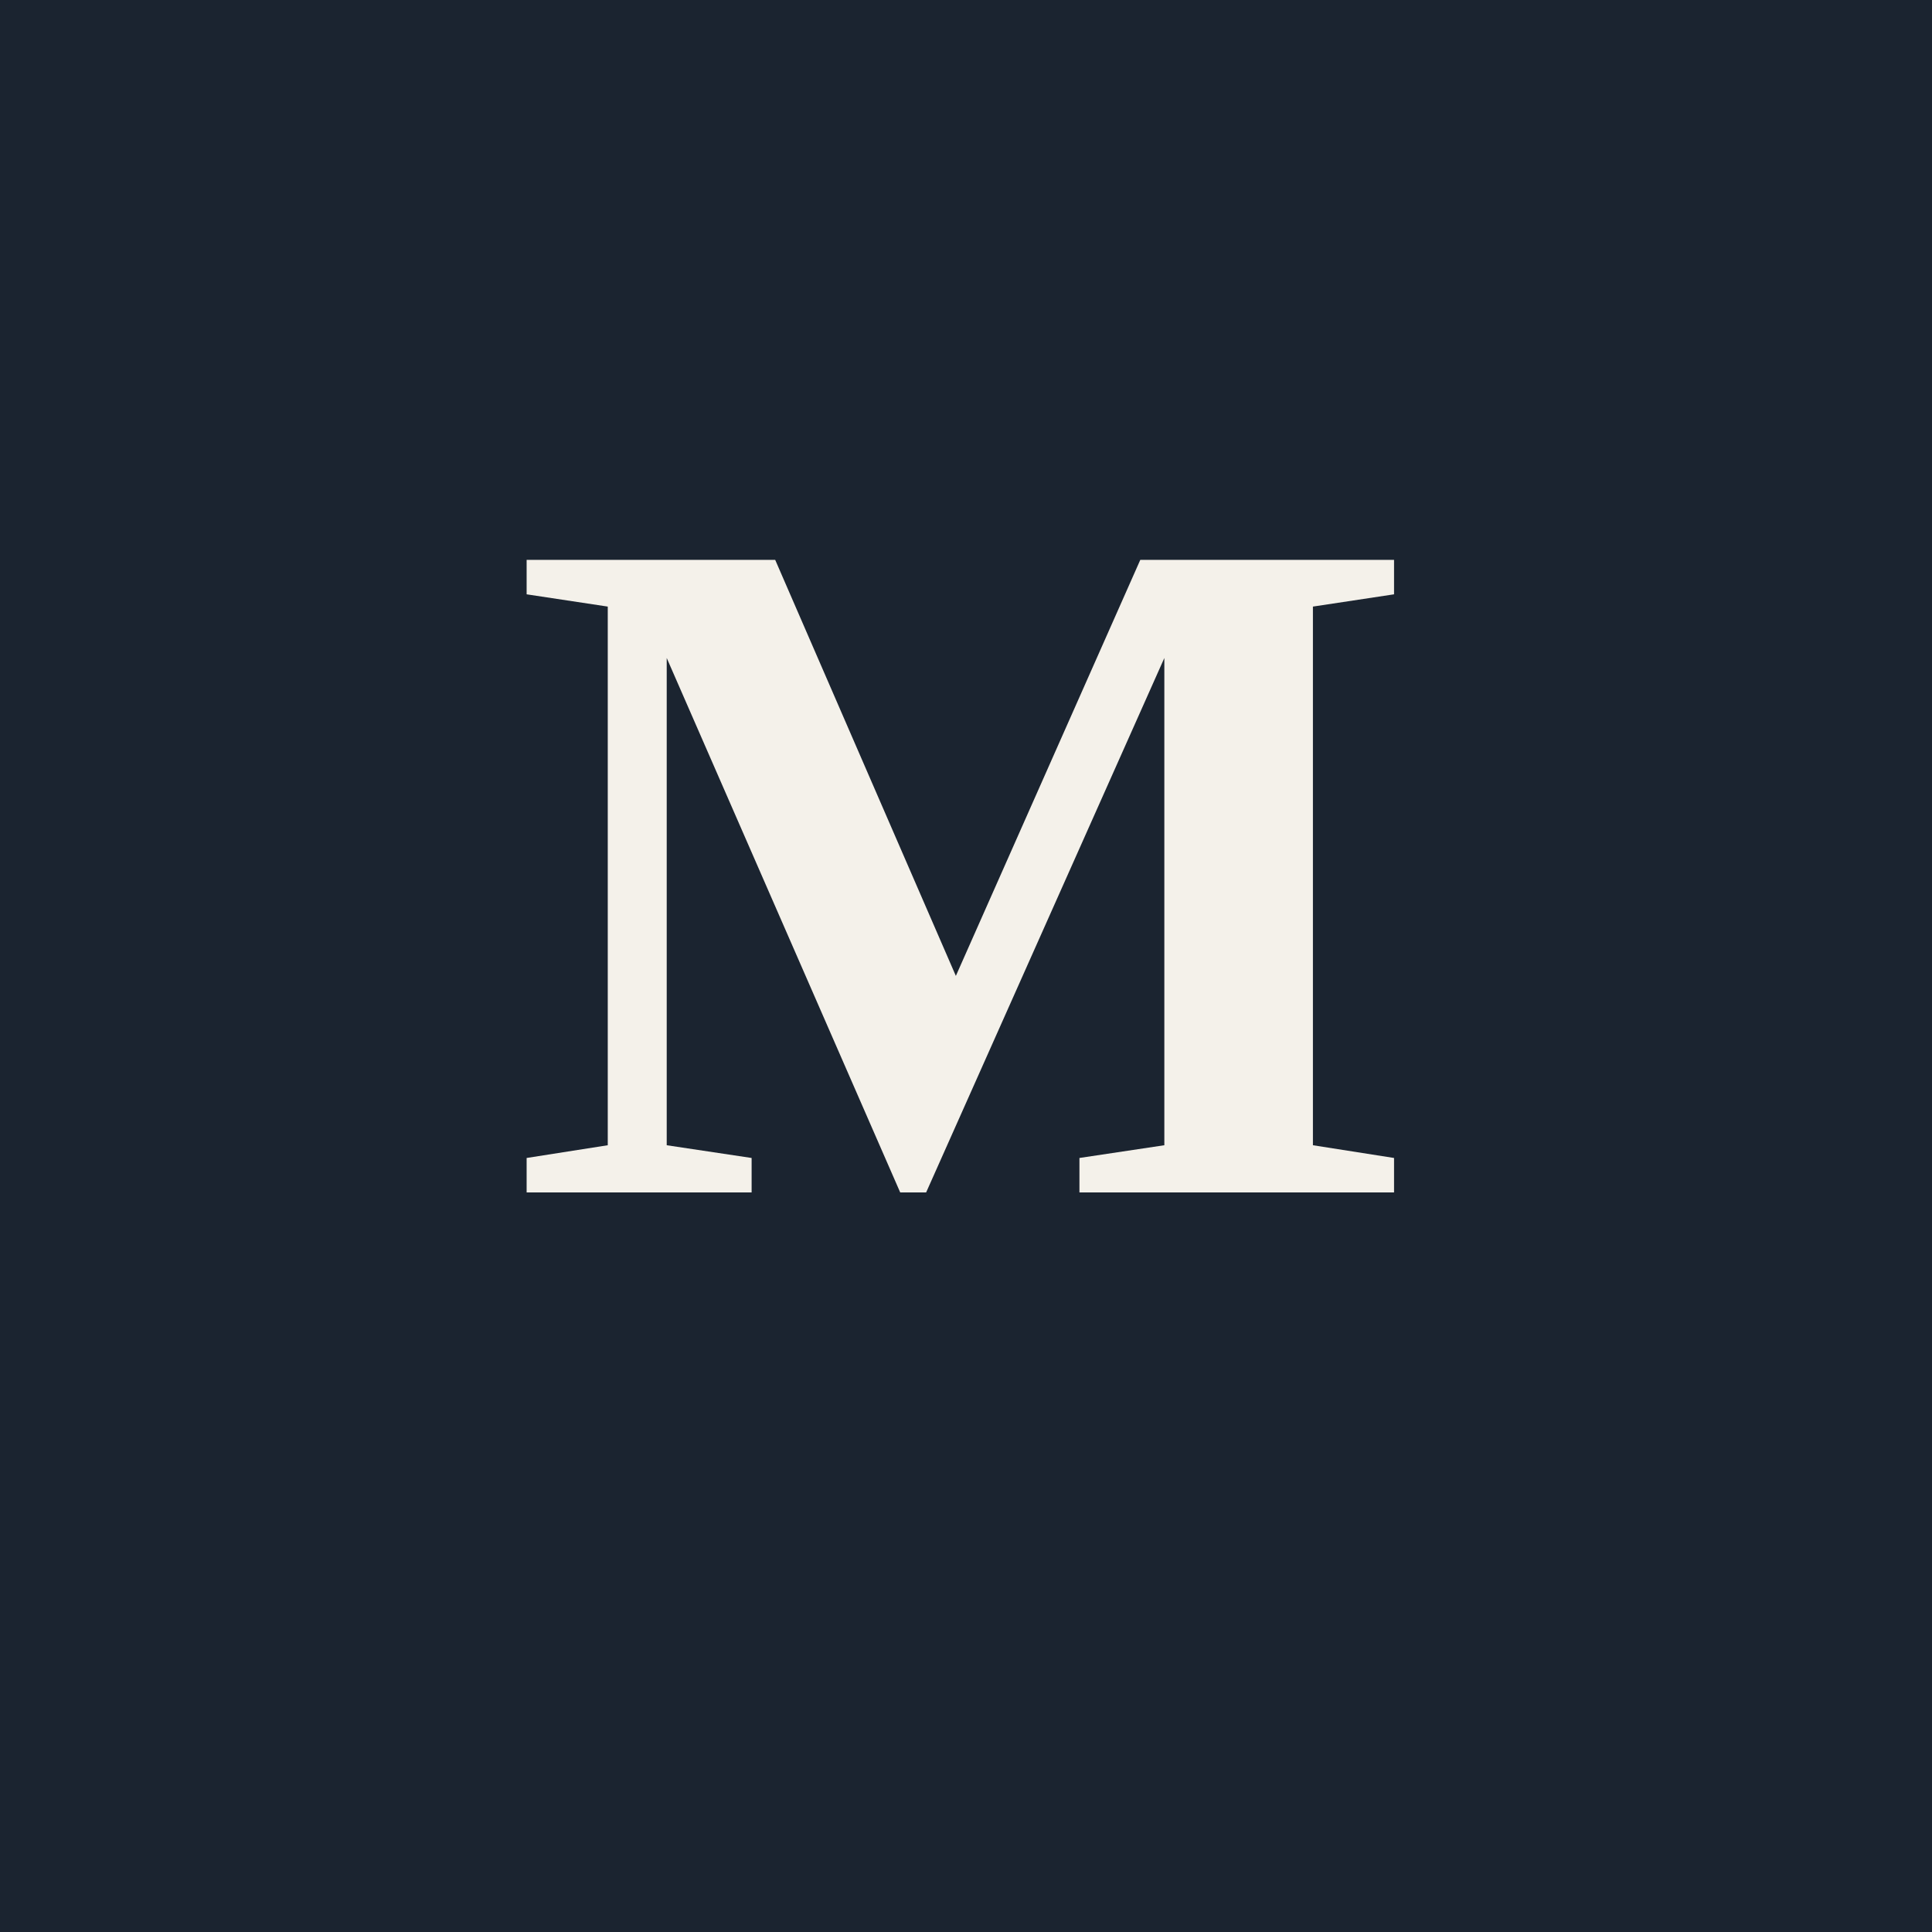
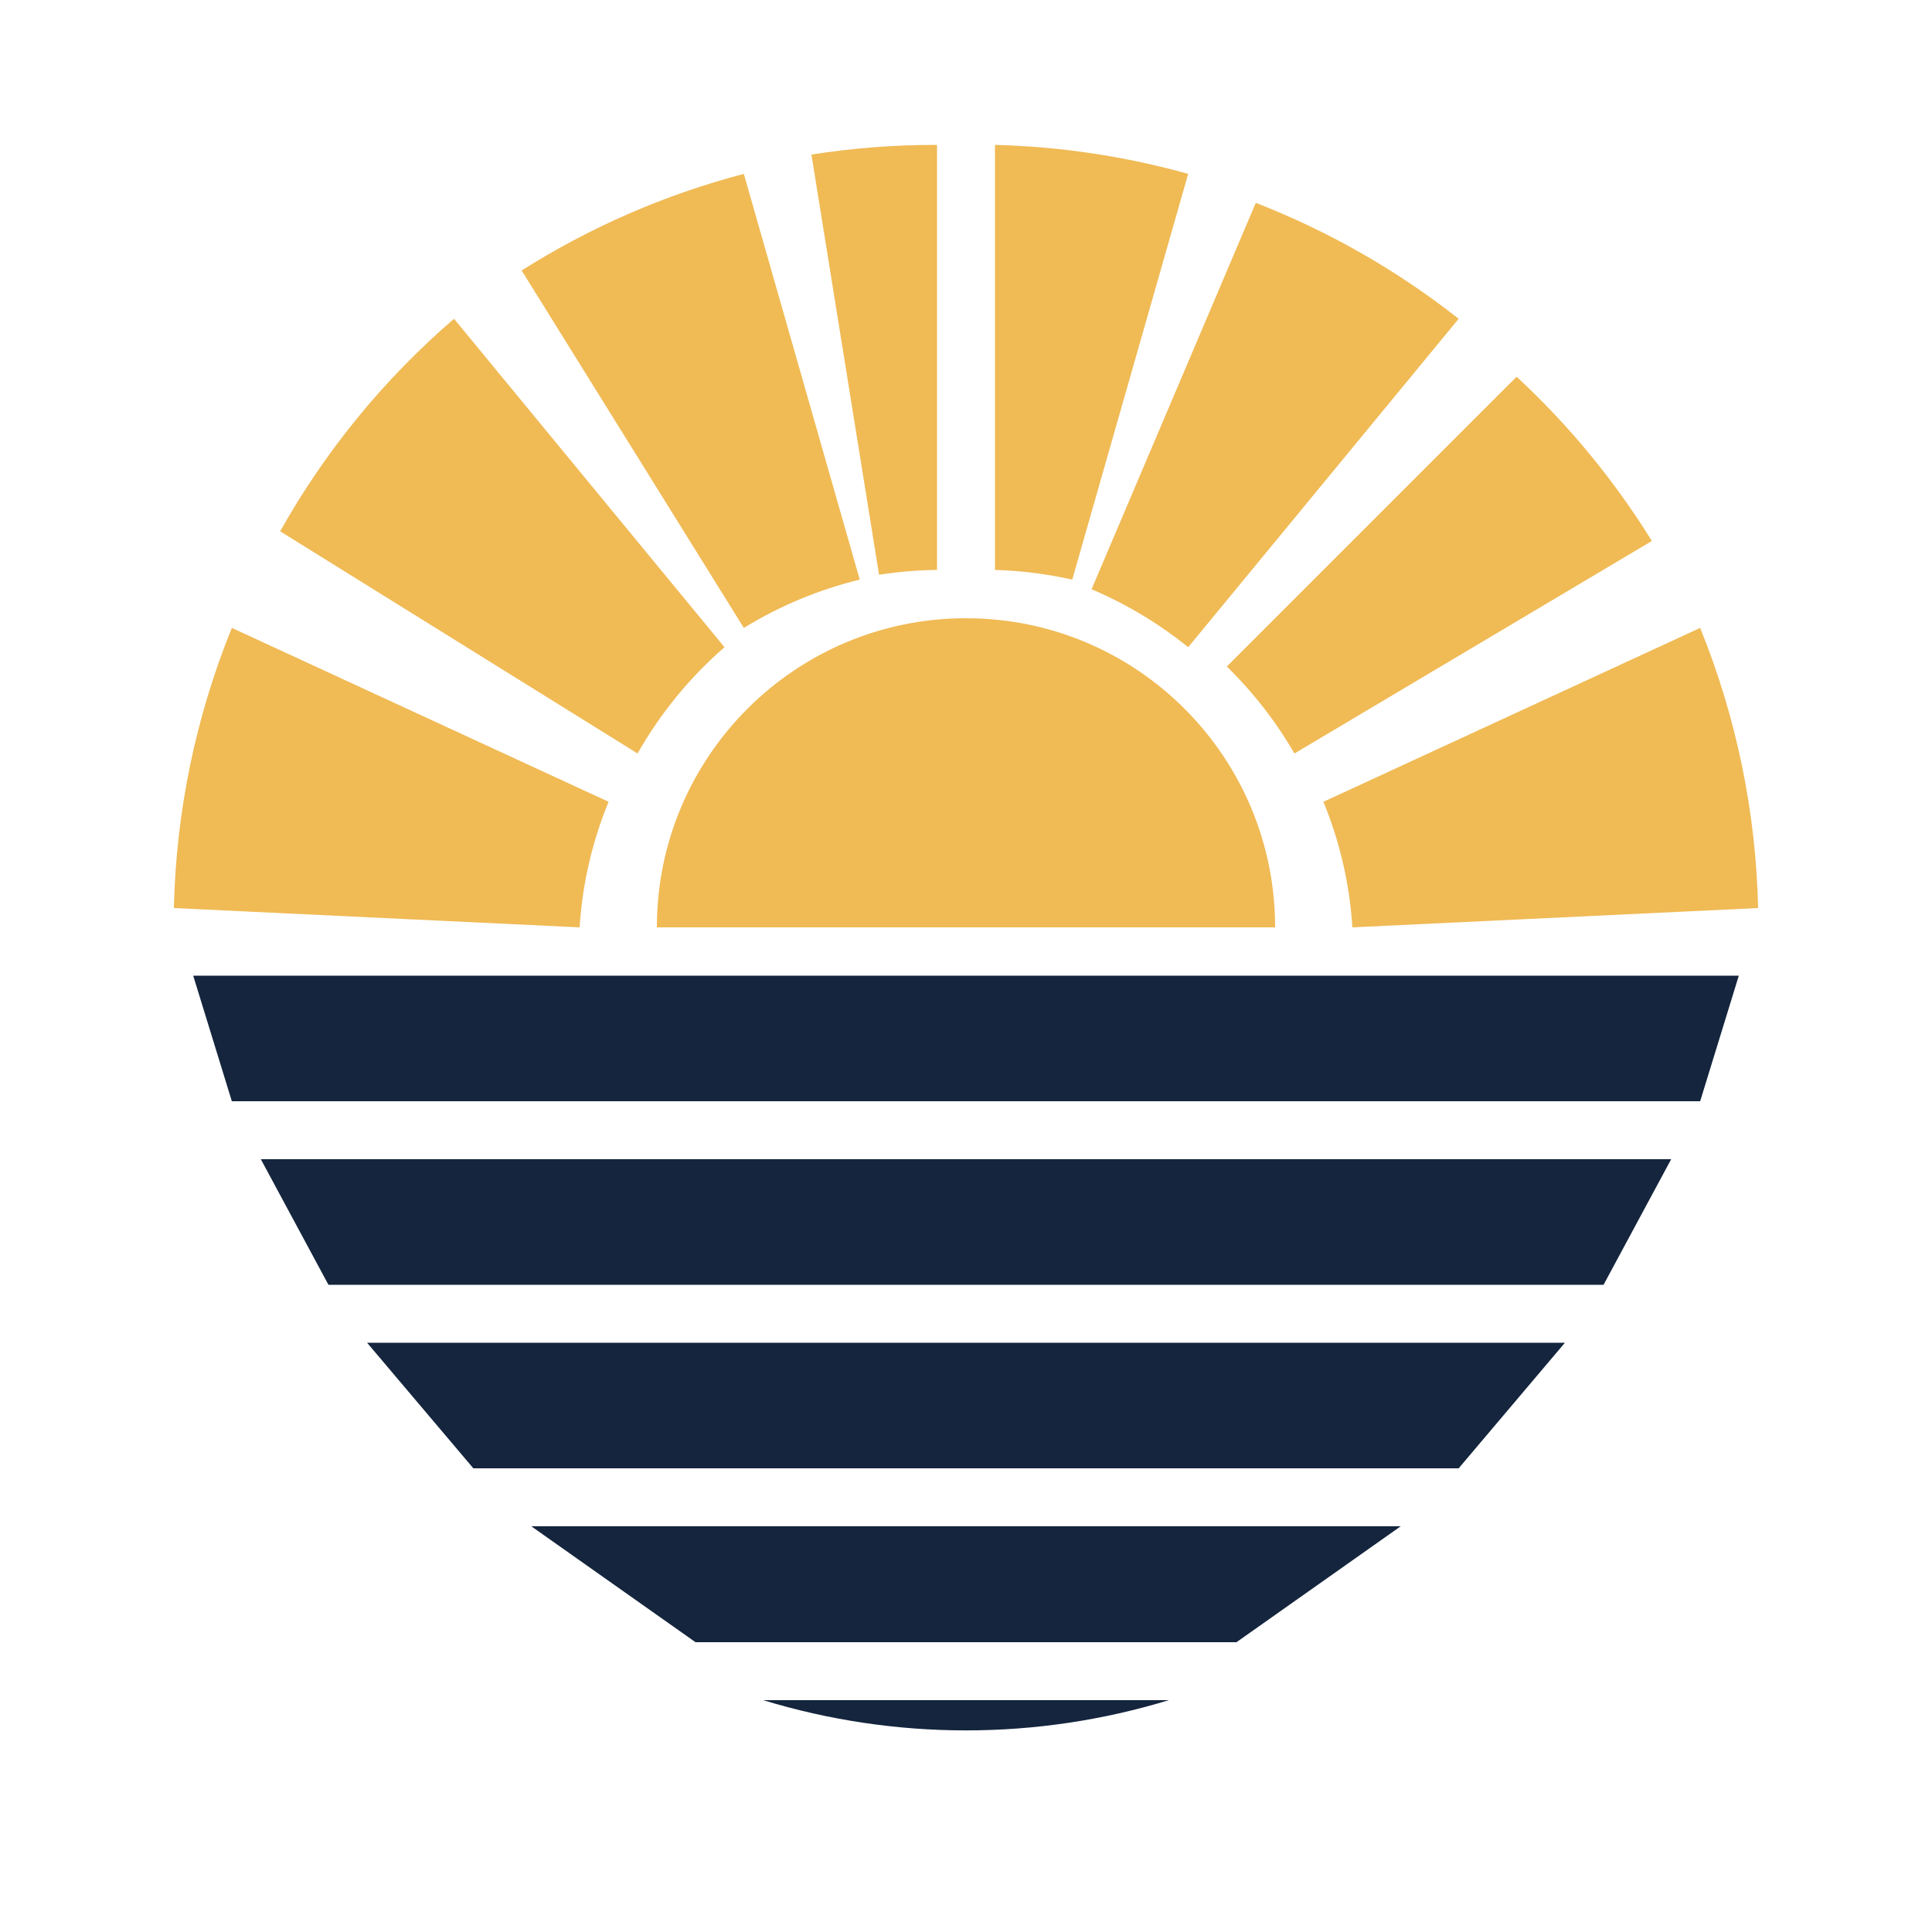
- <svg xmlns="http://www.w3.org/2000/svg" viewBox="0 0 256 256" role="img" aria-label="Morgentidende">
-   <rect width="256" height="256" fill="#1B2430" />
-   <text x="128" y="158" text-anchor="middle" fill="#F4F1EA" font-family="Georgia, 'Times New Roman', serif" font-size="128" font-weight="600">M</text>
+ <svg xmlns="http://www.w3.org/2000/svg" viewBox="0 0 200 200" role="img" aria-label="Morgentidende">
+   <g fill="#F0BA55">
+     <path d="M68 96a32 32 0 0 1 64 0Z" />
+     <path d="M18 94a82 82 0 0 1 6-29l39 18a41 41 0 0 0-3 13Z" />
+     <path d="M29 55a82 82 0 0 1 18-22l28 34a42 42 0 0 0-9 11Z" />
+     <path d="M54 28a82 82 0 0 1 23-10l12 42a42 42 0 0 0-12 5Z" />
+     <path d="M84 16a82 82 0 0 1 13-1v44a42 42 0 0 0-6 .5Z" />
+     <path d="M103 15a82 82 0 0 1 20 3l-12 42a42 42 0 0 0-8-1Z" />
+     <path d="M130 21a82 82 0 0 1 21 12l-28 34a42 42 0 0 0-10-6Z" />
+     <path d="M157 39a82 82 0 0 1 14 17l-37 22a42 42 0 0 0-7-9Z" />
+     <path d="M176 65a82 82 0 0 1 6 29l-42 2a41 41 0 0 0-3-13Z" />
+   </g>
+   <g fill="#14253D">
+     <path d="M20 101h160l-4 13H24Z" />
+     <path d="M27 120h146l-7 13H34Z" />
+     <path d="M38 139h124l-11 13H49Z" />
+     <path d="M55 158h90l-17 12H72Z" />
+     <path d="M79 176h42a72 72 0 0 1-42 0Z" />
+   </g>
</svg>
